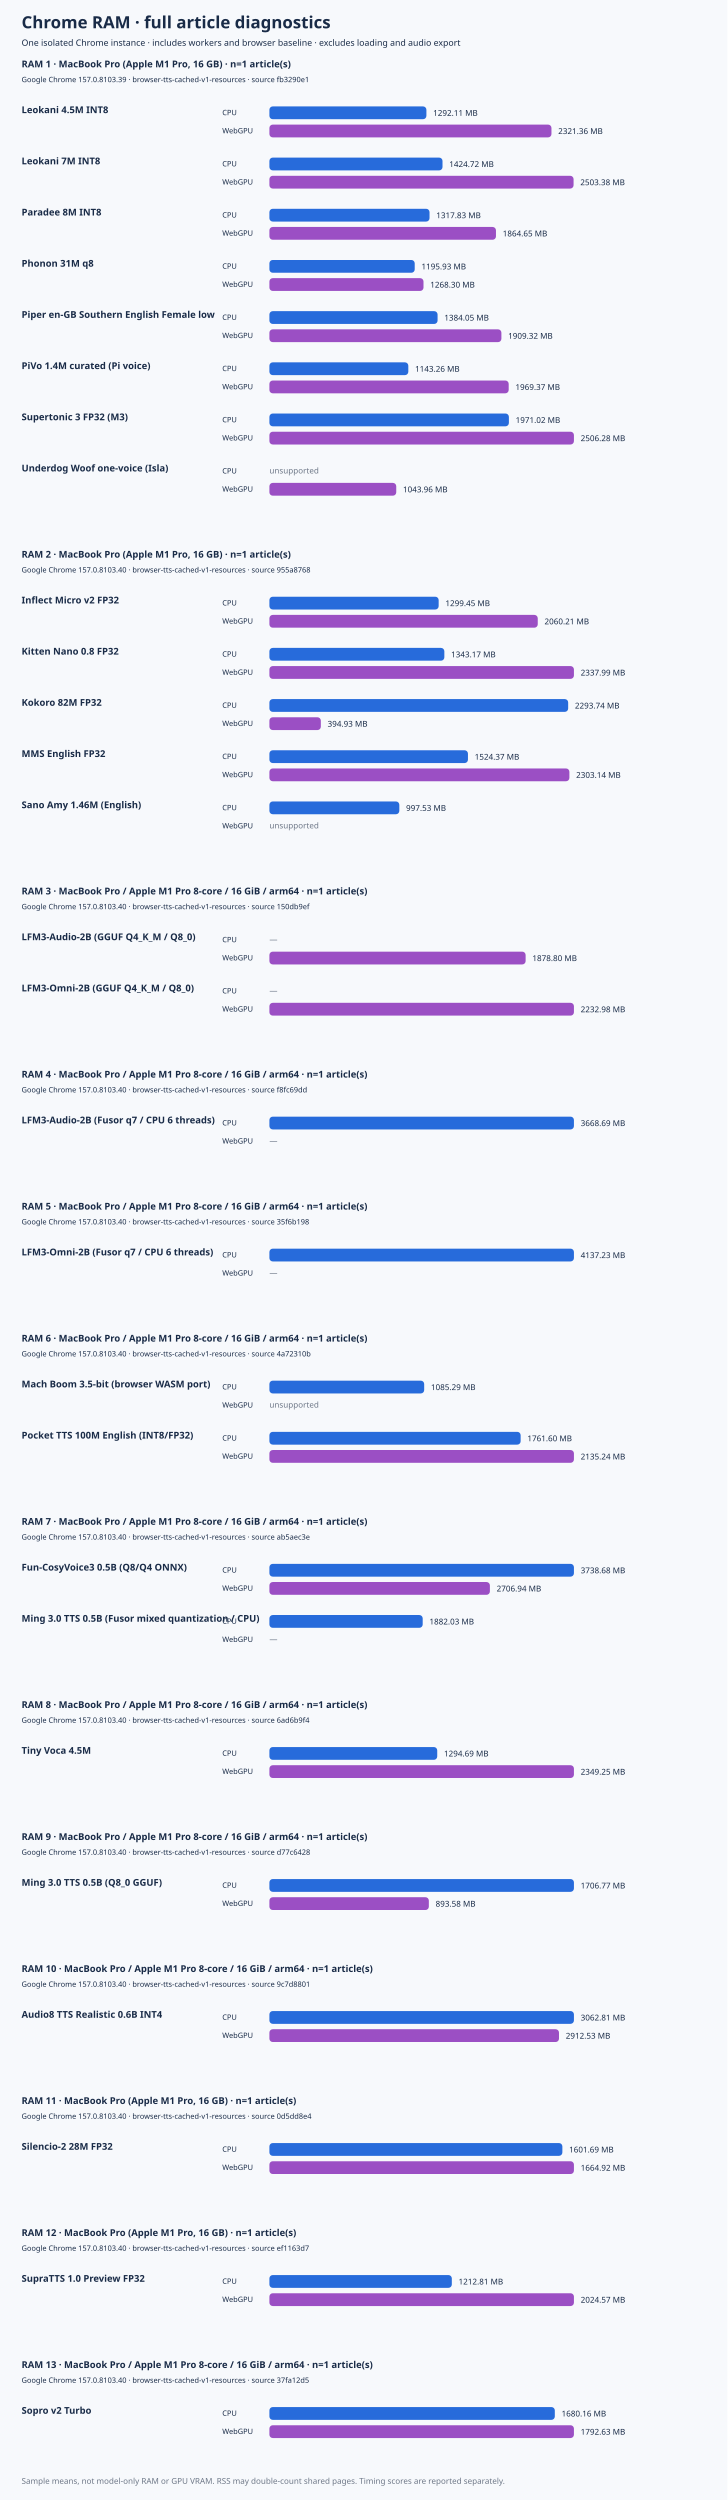
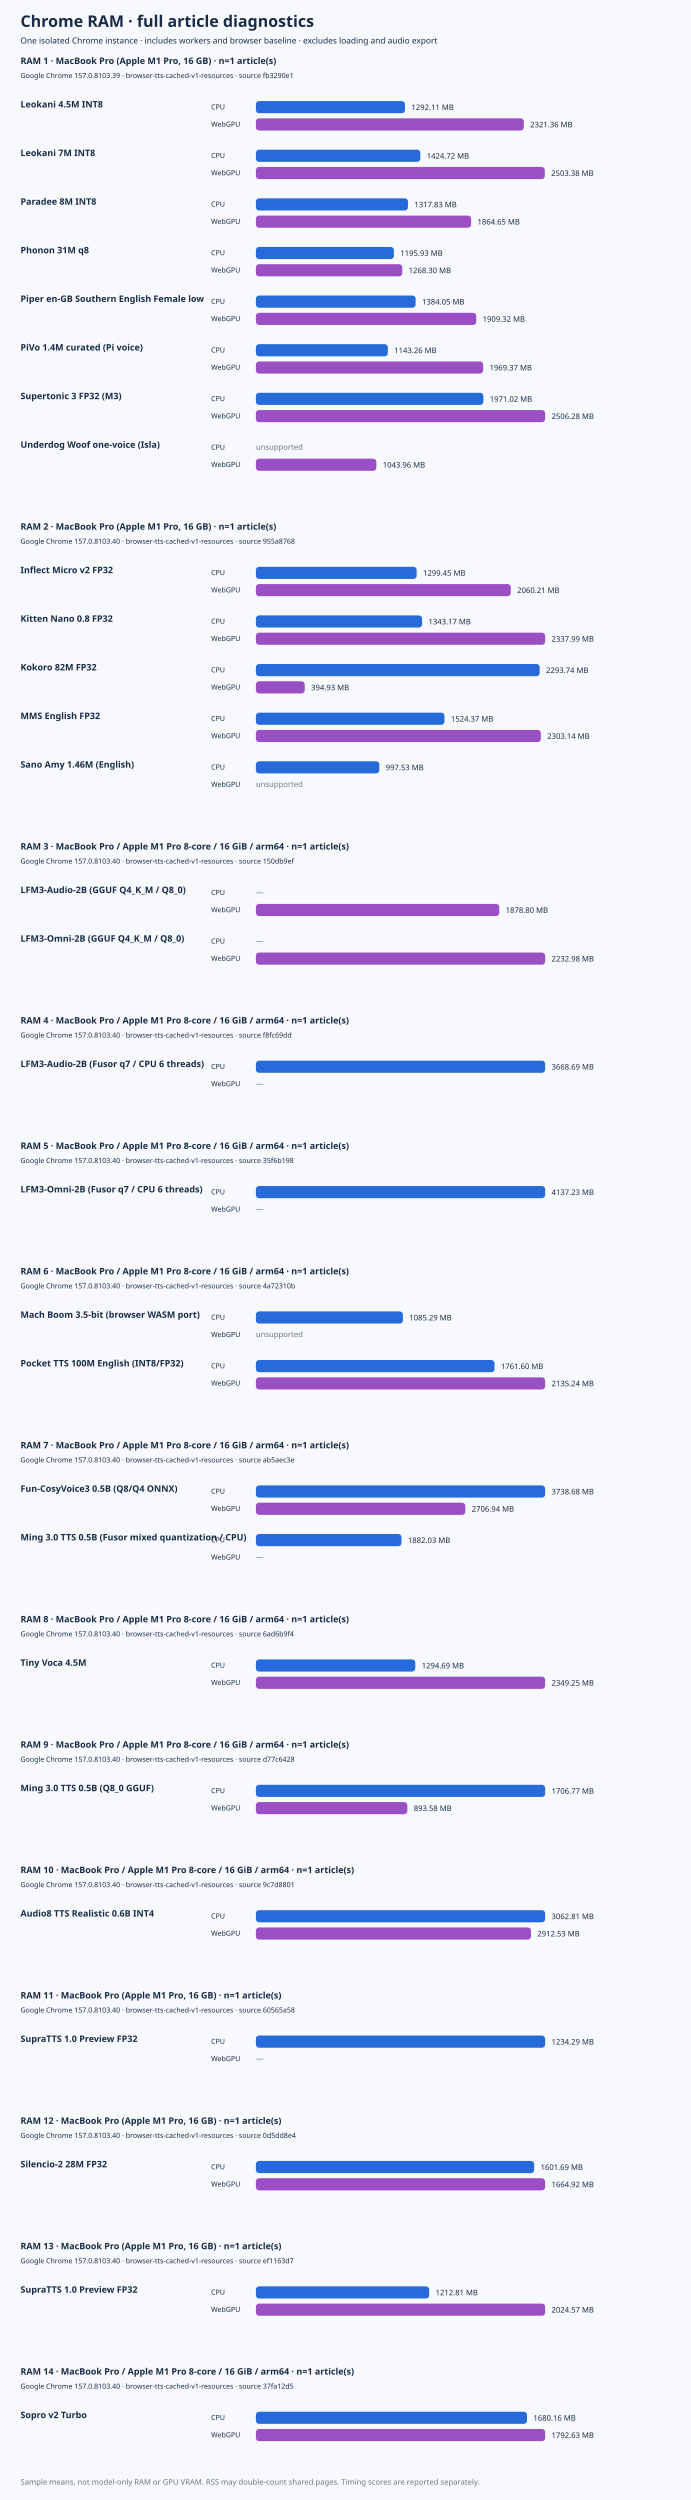
- <svg xmlns="http://www.w3.org/2000/svg" width="1080" height="3712" viewBox="0 0 1080 3712" role="img" aria-labelledby="title desc">
+ <svg xmlns="http://www.w3.org/2000/svg" width="1080" height="3908" viewBox="0 0 1080 3908" role="img" aria-labelledby="title desc">
  <rect width="100%" height="100%" fill="#f7f9fc" />
  <g font-family="system-ui,sans-serif" fill="#192b47">
    <text x="32" y="42" font-size="25" font-weight="700">Chrome RAM · full article diagnostics</text>
    <text x="32" y="68" font-size="13">One isolated Chrome instance · includes workers and browser baseline · excludes loading and audio export</text>
    <text x="32" y="100" font-size="14" font-weight="700">RAM 1 · MacBook Pro (Apple M1 Pro, 16 GB) · n=1 article(s)</text>
    <text x="32" y="122" font-size="11">Google Chrome 157.0.8103.39 · browser-tts-cached-v1-resources · source fb3290e1</text>
    <text x="32" y="168" font-size="14" font-weight="600">Leokani 4.5M INT8</text>
    <text x="330" y="171" font-size="11">CPU</text>
    <rect x="400" y="158" width="233.12" height="19" rx="5" fill="#276bdb" />
    <text x="643.12" y="172" font-size="12">1292.11 MB</text>
    <text x="330" y="198" font-size="11">WebGPU</text>
    <rect x="400" y="185" width="418.81" height="19" rx="5" fill="#9b4fc4" />
    <text x="828.81" y="199" font-size="12">2321.36 MB</text>
    <text x="32" y="244" font-size="14" font-weight="600">Leokani 7M INT8</text>
    <text x="330" y="247" font-size="11">CPU</text>
    <rect x="400" y="234" width="257.04" height="19" rx="5" fill="#276bdb" />
    <text x="667.04" y="248" font-size="12">1424.72 MB</text>
    <text x="330" y="274" font-size="11">WebGPU</text>
    <rect x="400" y="261" width="451.65" height="19" rx="5" fill="#9b4fc4" />
    <text x="861.65" y="275" font-size="12">2503.38 MB</text>
    <text x="32" y="320" font-size="14" font-weight="600">Paradee 8M INT8</text>
    <text x="330" y="323" font-size="11">CPU</text>
    <rect x="400" y="310" width="237.76" height="19" rx="5" fill="#276bdb" />
    <text x="647.76" y="324" font-size="12">1317.83 MB</text>
    <text x="330" y="350" font-size="11">WebGPU</text>
    <rect x="400" y="337" width="336.41" height="19" rx="5" fill="#9b4fc4" />
    <text x="746.41" y="351" font-size="12">1864.65 MB</text>
    <text x="32" y="396" font-size="14" font-weight="600">Phonon 31M q8</text>
    <text x="330" y="399" font-size="11">CPU</text>
    <rect x="400" y="386" width="215.77" height="19" rx="5" fill="#276bdb" />
    <text x="625.77" y="400" font-size="12">1195.93 MB</text>
    <text x="330" y="426" font-size="11">WebGPU</text>
    <rect x="400" y="413" width="228.82" height="19" rx="5" fill="#9b4fc4" />
    <text x="638.82" y="427" font-size="12">1268.30 MB</text>
    <text x="32" y="472" font-size="14" font-weight="600">Piper en-GB Southern English Female low</text>
    <text x="330" y="475" font-size="11">CPU</text>
    <rect x="400" y="462" width="249.71" height="19" rx="5" fill="#276bdb" />
    <text x="659.71" y="476" font-size="12">1384.05 MB</text>
    <text x="330" y="502" font-size="11">WebGPU</text>
    <rect x="400" y="489" width="344.47" height="19" rx="5" fill="#9b4fc4" />
    <text x="754.47" y="503" font-size="12">1909.32 MB</text>
    <text x="32" y="548" font-size="14" font-weight="600">PiVo 1.4M curated (Pi voice)</text>
    <text x="330" y="551" font-size="11">CPU</text>
    <rect x="400" y="538" width="206.26" height="19" rx="5" fill="#276bdb" />
    <text x="616.26" y="552" font-size="12">1143.26 MB</text>
    <text x="330" y="578" font-size="11">WebGPU</text>
    <rect x="400" y="565" width="355.31" height="19" rx="5" fill="#9b4fc4" />
    <text x="765.31" y="579" font-size="12">1969.37 MB</text>
    <text x="32" y="624" font-size="14" font-weight="600">Supertonic 3 FP32 (M3)</text>
    <text x="330" y="627" font-size="11">CPU</text>
    <rect x="400" y="614" width="355.60" height="19" rx="5" fill="#276bdb" />
    <text x="765.60" y="628" font-size="12">1971.02 MB</text>
    <text x="330" y="654" font-size="11">WebGPU</text>
    <rect x="400" y="641" width="452.17" height="19" rx="5" fill="#9b4fc4" />
    <text x="862.17" y="655" font-size="12">2506.28 MB</text>
    <text x="32" y="700" font-size="14" font-weight="600">Underdog Woof one-voice (Isla)</text>
    <text x="330" y="703" font-size="11">CPU</text>
    <text x="400" y="703" font-size="12" fill="#6c7686">unsupported</text>
    <text x="330" y="730" font-size="11">WebGPU</text>
    <rect x="400" y="717" width="188.35" height="19" rx="5" fill="#9b4fc4" />
    <text x="598.35" y="731" font-size="12">1043.96 MB</text>
    <text x="32" y="828" font-size="14" font-weight="700">RAM 2 · MacBook Pro (Apple M1 Pro, 16 GB) · n=1 article(s)</text>
    <text x="32" y="850" font-size="11">Google Chrome 157.0.8103.40 · browser-tts-cached-v1-resources · source 955a8768</text>
    <text x="32" y="896" font-size="14" font-weight="600">Inflect Micro v2 FP32</text>
    <text x="330" y="899" font-size="11">CPU</text>
    <rect x="400" y="886" width="251.32" height="19" rx="5" fill="#276bdb" />
    <text x="661.32" y="900" font-size="12">1299.45 MB</text>
    <text x="330" y="926" font-size="11">WebGPU</text>
    <rect x="400" y="913" width="398.45" height="19" rx="5" fill="#9b4fc4" />
    <text x="808.45" y="927" font-size="12">2060.21 MB</text>
    <text x="32" y="972" font-size="14" font-weight="600">Kitten Nano 0.8 FP32</text>
    <text x="330" y="975" font-size="11">CPU</text>
    <rect x="400" y="962" width="259.77" height="19" rx="5" fill="#276bdb" />
    <text x="669.77" y="976" font-size="12">1343.17 MB</text>
    <text x="330" y="1002" font-size="11">WebGPU</text>
    <rect x="400" y="989" width="452.17" height="19" rx="5" fill="#9b4fc4" />
    <text x="862.17" y="1003" font-size="12">2337.99 MB</text>
    <text x="32" y="1048" font-size="14" font-weight="600">Kokoro 82M FP32</text>
    <text x="330" y="1051" font-size="11">CPU</text>
    <rect x="400" y="1038" width="443.61" height="19" rx="5" fill="#276bdb" />
    <text x="853.61" y="1052" font-size="12">2293.74 MB</text>
    <text x="330" y="1078" font-size="11">WebGPU</text>
    <rect x="400" y="1065" width="76.38" height="19" rx="5" fill="#9b4fc4" />
    <text x="486.38" y="1079" font-size="12">394.93 MB</text>
    <text x="32" y="1124" font-size="14" font-weight="600">MMS English FP32</text>
    <text x="330" y="1127" font-size="11">CPU</text>
    <rect x="400" y="1114" width="294.82" height="19" rx="5" fill="#276bdb" />
    <text x="704.82" y="1128" font-size="12">1524.37 MB</text>
    <text x="330" y="1154" font-size="11">WebGPU</text>
    <rect x="400" y="1141" width="445.43" height="19" rx="5" fill="#9b4fc4" />
    <text x="855.43" y="1155" font-size="12">2303.14 MB</text>
    <text x="32" y="1200" font-size="14" font-weight="600">Sano Amy 1.46M (English)</text>
    <text x="330" y="1203" font-size="11">CPU</text>
    <rect x="400" y="1190" width="192.92" height="19" rx="5" fill="#276bdb" />
    <text x="602.92" y="1204" font-size="12">997.53 MB</text>
    <text x="330" y="1230" font-size="11">WebGPU</text>
    <text x="400" y="1230" font-size="12" fill="#6c7686">unsupported</text>
    <text x="32" y="1328" font-size="14" font-weight="700">RAM 3 · MacBook Pro / Apple M1 Pro 8-core / 16 GiB / arm64 · n=1 article(s)</text>
    <text x="32" y="1350" font-size="11">Google Chrome 157.0.8103.40 · browser-tts-cached-v1-resources · source 150db9ef</text>
    <text x="32" y="1396" font-size="14" font-weight="600">LFM3-Audio-2B (GGUF Q4_K_M / Q8_0)</text>
    <text x="330" y="1399" font-size="11">CPU</text>
    <text x="400" y="1399" font-size="12" fill="#6c7686">—</text>
    <text x="330" y="1426" font-size="11">WebGPU</text>
    <rect x="400" y="1413" width="380.45" height="19" rx="5" fill="#9b4fc4" />
    <text x="790.45" y="1427" font-size="12">1878.80 MB</text>
    <text x="32" y="1472" font-size="14" font-weight="600">LFM3-Omni-2B (GGUF Q4_K_M / Q8_0)</text>
    <text x="330" y="1475" font-size="11">CPU</text>
    <text x="400" y="1475" font-size="12" fill="#6c7686">—</text>
    <text x="330" y="1502" font-size="11">WebGPU</text>
    <rect x="400" y="1489" width="452.17" height="19" rx="5" fill="#9b4fc4" />
    <text x="862.17" y="1503" font-size="12">2232.98 MB</text>
    <text x="32" y="1600" font-size="14" font-weight="700">RAM 4 · MacBook Pro / Apple M1 Pro 8-core / 16 GiB / arm64 · n=1 article(s)</text>
    <text x="32" y="1622" font-size="11">Google Chrome 157.0.8103.40 · browser-tts-cached-v1-resources · source f8fc69dd</text>
    <text x="32" y="1668" font-size="14" font-weight="600">LFM3-Audio-2B (Fusor q7 / CPU 6 threads)</text>
    <text x="330" y="1671" font-size="11">CPU</text>
    <rect x="400" y="1658" width="452.17" height="19" rx="5" fill="#276bdb" />
    <text x="862.17" y="1672" font-size="12">3668.69 MB</text>
    <text x="330" y="1698" font-size="11">WebGPU</text>
    <text x="400" y="1698" font-size="12" fill="#6c7686">—</text>
    <text x="32" y="1796" font-size="14" font-weight="700">RAM 5 · MacBook Pro / Apple M1 Pro 8-core / 16 GiB / arm64 · n=1 article(s)</text>
    <text x="32" y="1818" font-size="11">Google Chrome 157.0.8103.40 · browser-tts-cached-v1-resources · source 35f6b198</text>
    <text x="32" y="1864" font-size="14" font-weight="600">LFM3-Omni-2B (Fusor q7 / CPU 6 threads)</text>
    <text x="330" y="1867" font-size="11">CPU</text>
    <rect x="400" y="1854" width="452.17" height="19" rx="5" fill="#276bdb" />
    <text x="862.17" y="1868" font-size="12">4137.23 MB</text>
    <text x="330" y="1894" font-size="11">WebGPU</text>
    <text x="400" y="1894" font-size="12" fill="#6c7686">—</text>
    <text x="32" y="1992" font-size="14" font-weight="700">RAM 6 · MacBook Pro / Apple M1 Pro 8-core / 16 GiB / arm64 · n=1 article(s)</text>
    <text x="32" y="2014" font-size="11">Google Chrome 157.0.8103.40 · browser-tts-cached-v1-resources · source 4a72310b</text>
    <text x="32" y="2060" font-size="14" font-weight="600">Mach Boom 3.5-bit (browser WASM port)</text>
    <text x="330" y="2063" font-size="11">CPU</text>
    <rect x="400" y="2050" width="229.83" height="19" rx="5" fill="#276bdb" />
    <text x="639.83" y="2064" font-size="12">1085.29 MB</text>
    <text x="330" y="2090" font-size="11">WebGPU</text>
    <text x="400" y="2090" font-size="12" fill="#6c7686">unsupported</text>
    <text x="32" y="2136" font-size="14" font-weight="600">Pocket TTS 100M English (INT8/FP32)</text>
    <text x="330" y="2139" font-size="11">CPU</text>
    <rect x="400" y="2126" width="373.05" height="19" rx="5" fill="#276bdb" />
    <text x="783.05" y="2140" font-size="12">1761.60 MB</text>
    <text x="330" y="2166" font-size="11">WebGPU</text>
    <rect x="400" y="2153" width="452.17" height="19" rx="5" fill="#9b4fc4" />
    <text x="862.17" y="2167" font-size="12">2135.24 MB</text>
    <text x="32" y="2264" font-size="14" font-weight="700">RAM 7 · MacBook Pro / Apple M1 Pro 8-core / 16 GiB / arm64 · n=1 article(s)</text>
    <text x="32" y="2286" font-size="11">Google Chrome 157.0.8103.40 · browser-tts-cached-v1-resources · source ab5aec3e</text>
    <text x="32" y="2332" font-size="14" font-weight="600">Fun-CosyVoice3 0.5B (Q8/Q4 ONNX)</text>
    <text x="330" y="2335" font-size="11">CPU</text>
    <rect x="400" y="2322" width="452.17" height="19" rx="5" fill="#276bdb" />
    <text x="862.17" y="2336" font-size="12">3738.68 MB</text>
    <text x="330" y="2362" font-size="11">WebGPU</text>
    <rect x="400" y="2349" width="327.39" height="19" rx="5" fill="#9b4fc4" />
    <text x="737.39" y="2363" font-size="12">2706.94 MB</text>
    <text x="32" y="2408" font-size="14" font-weight="600">Ming 3.0 TTS 0.5B (Fusor mixed quantization / CPU)</text>
    <text x="330" y="2411" font-size="11">CPU</text>
    <rect x="400" y="2398" width="227.62" height="19" rx="5" fill="#276bdb" />
    <text x="637.62" y="2412" font-size="12">1882.03 MB</text>
    <text x="330" y="2438" font-size="11">WebGPU</text>
    <text x="400" y="2438" font-size="12" fill="#6c7686">—</text>
    <text x="32" y="2536" font-size="14" font-weight="700">RAM 8 · MacBook Pro / Apple M1 Pro 8-core / 16 GiB / arm64 · n=1 article(s)</text>
    <text x="32" y="2558" font-size="11">Google Chrome 157.0.8103.40 · browser-tts-cached-v1-resources · source 6ad6b9f4</text>
    <text x="32" y="2604" font-size="14" font-weight="600">Tiny Voca 4.5M</text>
    <text x="330" y="2607" font-size="11">CPU</text>
    <rect x="400" y="2594" width="249.20" height="19" rx="5" fill="#276bdb" />
    <text x="659.20" y="2608" font-size="12">1294.69 MB</text>
    <text x="330" y="2634" font-size="11">WebGPU</text>
    <rect x="400" y="2621" width="452.17" height="19" rx="5" fill="#9b4fc4" />
    <text x="862.17" y="2635" font-size="12">2349.25 MB</text>
    <text x="32" y="2732" font-size="14" font-weight="700">RAM 9 · MacBook Pro / Apple M1 Pro 8-core / 16 GiB / arm64 · n=1 article(s)</text>
    <text x="32" y="2754" font-size="11">Google Chrome 157.0.8103.40 · browser-tts-cached-v1-resources · source d77c6428</text>
    <text x="32" y="2800" font-size="14" font-weight="600">Ming 3.0 TTS 0.5B (Q8_0 GGUF)</text>
    <text x="330" y="2803" font-size="11">CPU</text>
    <rect x="400" y="2790" width="452.17" height="19" rx="5" fill="#276bdb" />
    <text x="862.17" y="2804" font-size="12">1706.77 MB</text>
    <text x="330" y="2830" font-size="11">WebGPU</text>
    <rect x="400" y="2817" width="236.74" height="19" rx="5" fill="#9b4fc4" />
    <text x="646.74" y="2831" font-size="12">893.58 MB</text>
    <text x="32" y="2928" font-size="14" font-weight="700">RAM 10 · MacBook Pro / Apple M1 Pro 8-core / 16 GiB / arm64 · n=1 article(s)</text>
    <text x="32" y="2950" font-size="11">Google Chrome 157.0.8103.40 · browser-tts-cached-v1-resources · source 9c7d8801</text>
    <text x="32" y="2996" font-size="14" font-weight="600">Audio8 TTS Realistic 0.6B INT4</text>
    <text x="330" y="2999" font-size="11">CPU</text>
    <rect x="400" y="2986" width="452.17" height="19" rx="5" fill="#276bdb" />
    <text x="862.17" y="3000" font-size="12">3062.81 MB</text>
    <text x="330" y="3026" font-size="11">WebGPU</text>
    <rect x="400" y="3013" width="429.99" height="19" rx="5" fill="#9b4fc4" />
    <text x="839.99" y="3027" font-size="12">2912.53 MB</text>
    <text x="32" y="3124" font-size="14" font-weight="700">RAM 11 · MacBook Pro (Apple M1 Pro, 16 GB) · n=1 article(s)</text>
-     <text x="32" y="3146" font-size="11">Google Chrome 157.0.8103.40 · browser-tts-cached-v1-resources · source 0d5dd8e4</text>
-     <text x="32" y="3192" font-size="14" font-weight="600">Silencio-2 28M FP32</text>
+     <text x="32" y="3146" font-size="11">Google Chrome 157.0.8103.40 · browser-tts-cached-v1-resources · source 60565a58</text>
+     <text x="32" y="3192" font-size="14" font-weight="600">SupraTTS 1.0 Preview FP32</text>
    <text x="330" y="3195" font-size="11">CPU</text>
-     <rect x="400" y="3182" width="435.00" height="19" rx="5" fill="#276bdb" />
-     <text x="845.00" y="3196" font-size="12">1601.69 MB</text>
+     <rect x="400" y="3182" width="452.17" height="19" rx="5" fill="#276bdb" />
+     <text x="862.17" y="3196" font-size="12">1234.29 MB</text>
    <text x="330" y="3222" font-size="11">WebGPU</text>
-     <rect x="400" y="3209" width="452.17" height="19" rx="5" fill="#9b4fc4" />
-     <text x="862.17" y="3223" font-size="12">1664.92 MB</text>
+     <text x="400" y="3222" font-size="12" fill="#6c7686">—</text>
    <text x="32" y="3320" font-size="14" font-weight="700">RAM 12 · MacBook Pro (Apple M1 Pro, 16 GB) · n=1 article(s)</text>
-     <text x="32" y="3342" font-size="11">Google Chrome 157.0.8103.40 · browser-tts-cached-v1-resources · source ef1163d7</text>
-     <text x="32" y="3388" font-size="14" font-weight="600">SupraTTS 1.0 Preview FP32</text>
+     <text x="32" y="3342" font-size="11">Google Chrome 157.0.8103.40 · browser-tts-cached-v1-resources · source 0d5dd8e4</text>
+     <text x="32" y="3388" font-size="14" font-weight="600">Silencio-2 28M FP32</text>
    <text x="330" y="3391" font-size="11">CPU</text>
-     <rect x="400" y="3378" width="270.87" height="19" rx="5" fill="#276bdb" />
-     <text x="680.87" y="3392" font-size="12">1212.81 MB</text>
+     <rect x="400" y="3378" width="435.00" height="19" rx="5" fill="#276bdb" />
+     <text x="845.00" y="3392" font-size="12">1601.69 MB</text>
    <text x="330" y="3418" font-size="11">WebGPU</text>
    <rect x="400" y="3405" width="452.17" height="19" rx="5" fill="#9b4fc4" />
-     <text x="862.17" y="3419" font-size="12">2024.57 MB</text>
-     <text x="32" y="3516" font-size="14" font-weight="700">RAM 13 · MacBook Pro / Apple M1 Pro 8-core / 16 GiB / arm64 · n=1 article(s)</text>
-     <text x="32" y="3538" font-size="11">Google Chrome 157.0.8103.40 · browser-tts-cached-v1-resources · source 37fa12d5</text>
-     <text x="32" y="3584" font-size="14" font-weight="600">Sopro v2 Turbo</text>
+     <text x="862.17" y="3419" font-size="12">1664.92 MB</text>
+     <text x="32" y="3516" font-size="14" font-weight="700">RAM 13 · MacBook Pro (Apple M1 Pro, 16 GB) · n=1 article(s)</text>
+     <text x="32" y="3538" font-size="11">Google Chrome 157.0.8103.40 · browser-tts-cached-v1-resources · source ef1163d7</text>
+     <text x="32" y="3584" font-size="14" font-weight="600">SupraTTS 1.0 Preview FP32</text>
    <text x="330" y="3587" font-size="11">CPU</text>
-     <rect x="400" y="3574" width="423.80" height="19" rx="5" fill="#276bdb" />
-     <text x="833.80" y="3588" font-size="12">1680.16 MB</text>
+     <rect x="400" y="3574" width="270.87" height="19" rx="5" fill="#276bdb" />
+     <text x="680.87" y="3588" font-size="12">1212.81 MB</text>
    <text x="330" y="3614" font-size="11">WebGPU</text>
    <rect x="400" y="3601" width="452.17" height="19" rx="5" fill="#9b4fc4" />
-     <text x="862.17" y="3615" font-size="12">1792.63 MB</text>
-     <text x="32" y="3688" font-size="12" fill="#6c7686">Sample means, not model-only RAM or GPU VRAM. RSS may double-count shared pages. Timing scores are reported separately.</text>
+     <text x="862.17" y="3615" font-size="12">2024.57 MB</text>
+     <text x="32" y="3712" font-size="14" font-weight="700">RAM 14 · MacBook Pro / Apple M1 Pro 8-core / 16 GiB / arm64 · n=1 article(s)</text>
+     <text x="32" y="3734" font-size="11">Google Chrome 157.0.8103.40 · browser-tts-cached-v1-resources · source 37fa12d5</text>
+     <text x="32" y="3780" font-size="14" font-weight="600">Sopro v2 Turbo</text>
+     <text x="330" y="3783" font-size="11">CPU</text>
+     <rect x="400" y="3770" width="423.80" height="19" rx="5" fill="#276bdb" />
+     <text x="833.80" y="3784" font-size="12">1680.16 MB</text>
+     <text x="330" y="3810" font-size="11">WebGPU</text>
+     <rect x="400" y="3797" width="452.17" height="19" rx="5" fill="#9b4fc4" />
+     <text x="862.17" y="3811" font-size="12">1792.63 MB</text>
+     <text x="32" y="3884" font-size="12" fill="#6c7686">Sample means, not model-only RAM or GPU VRAM. RSS may double-count shared pages. Timing scores are reported separately.</text>
  </g>
</svg>
